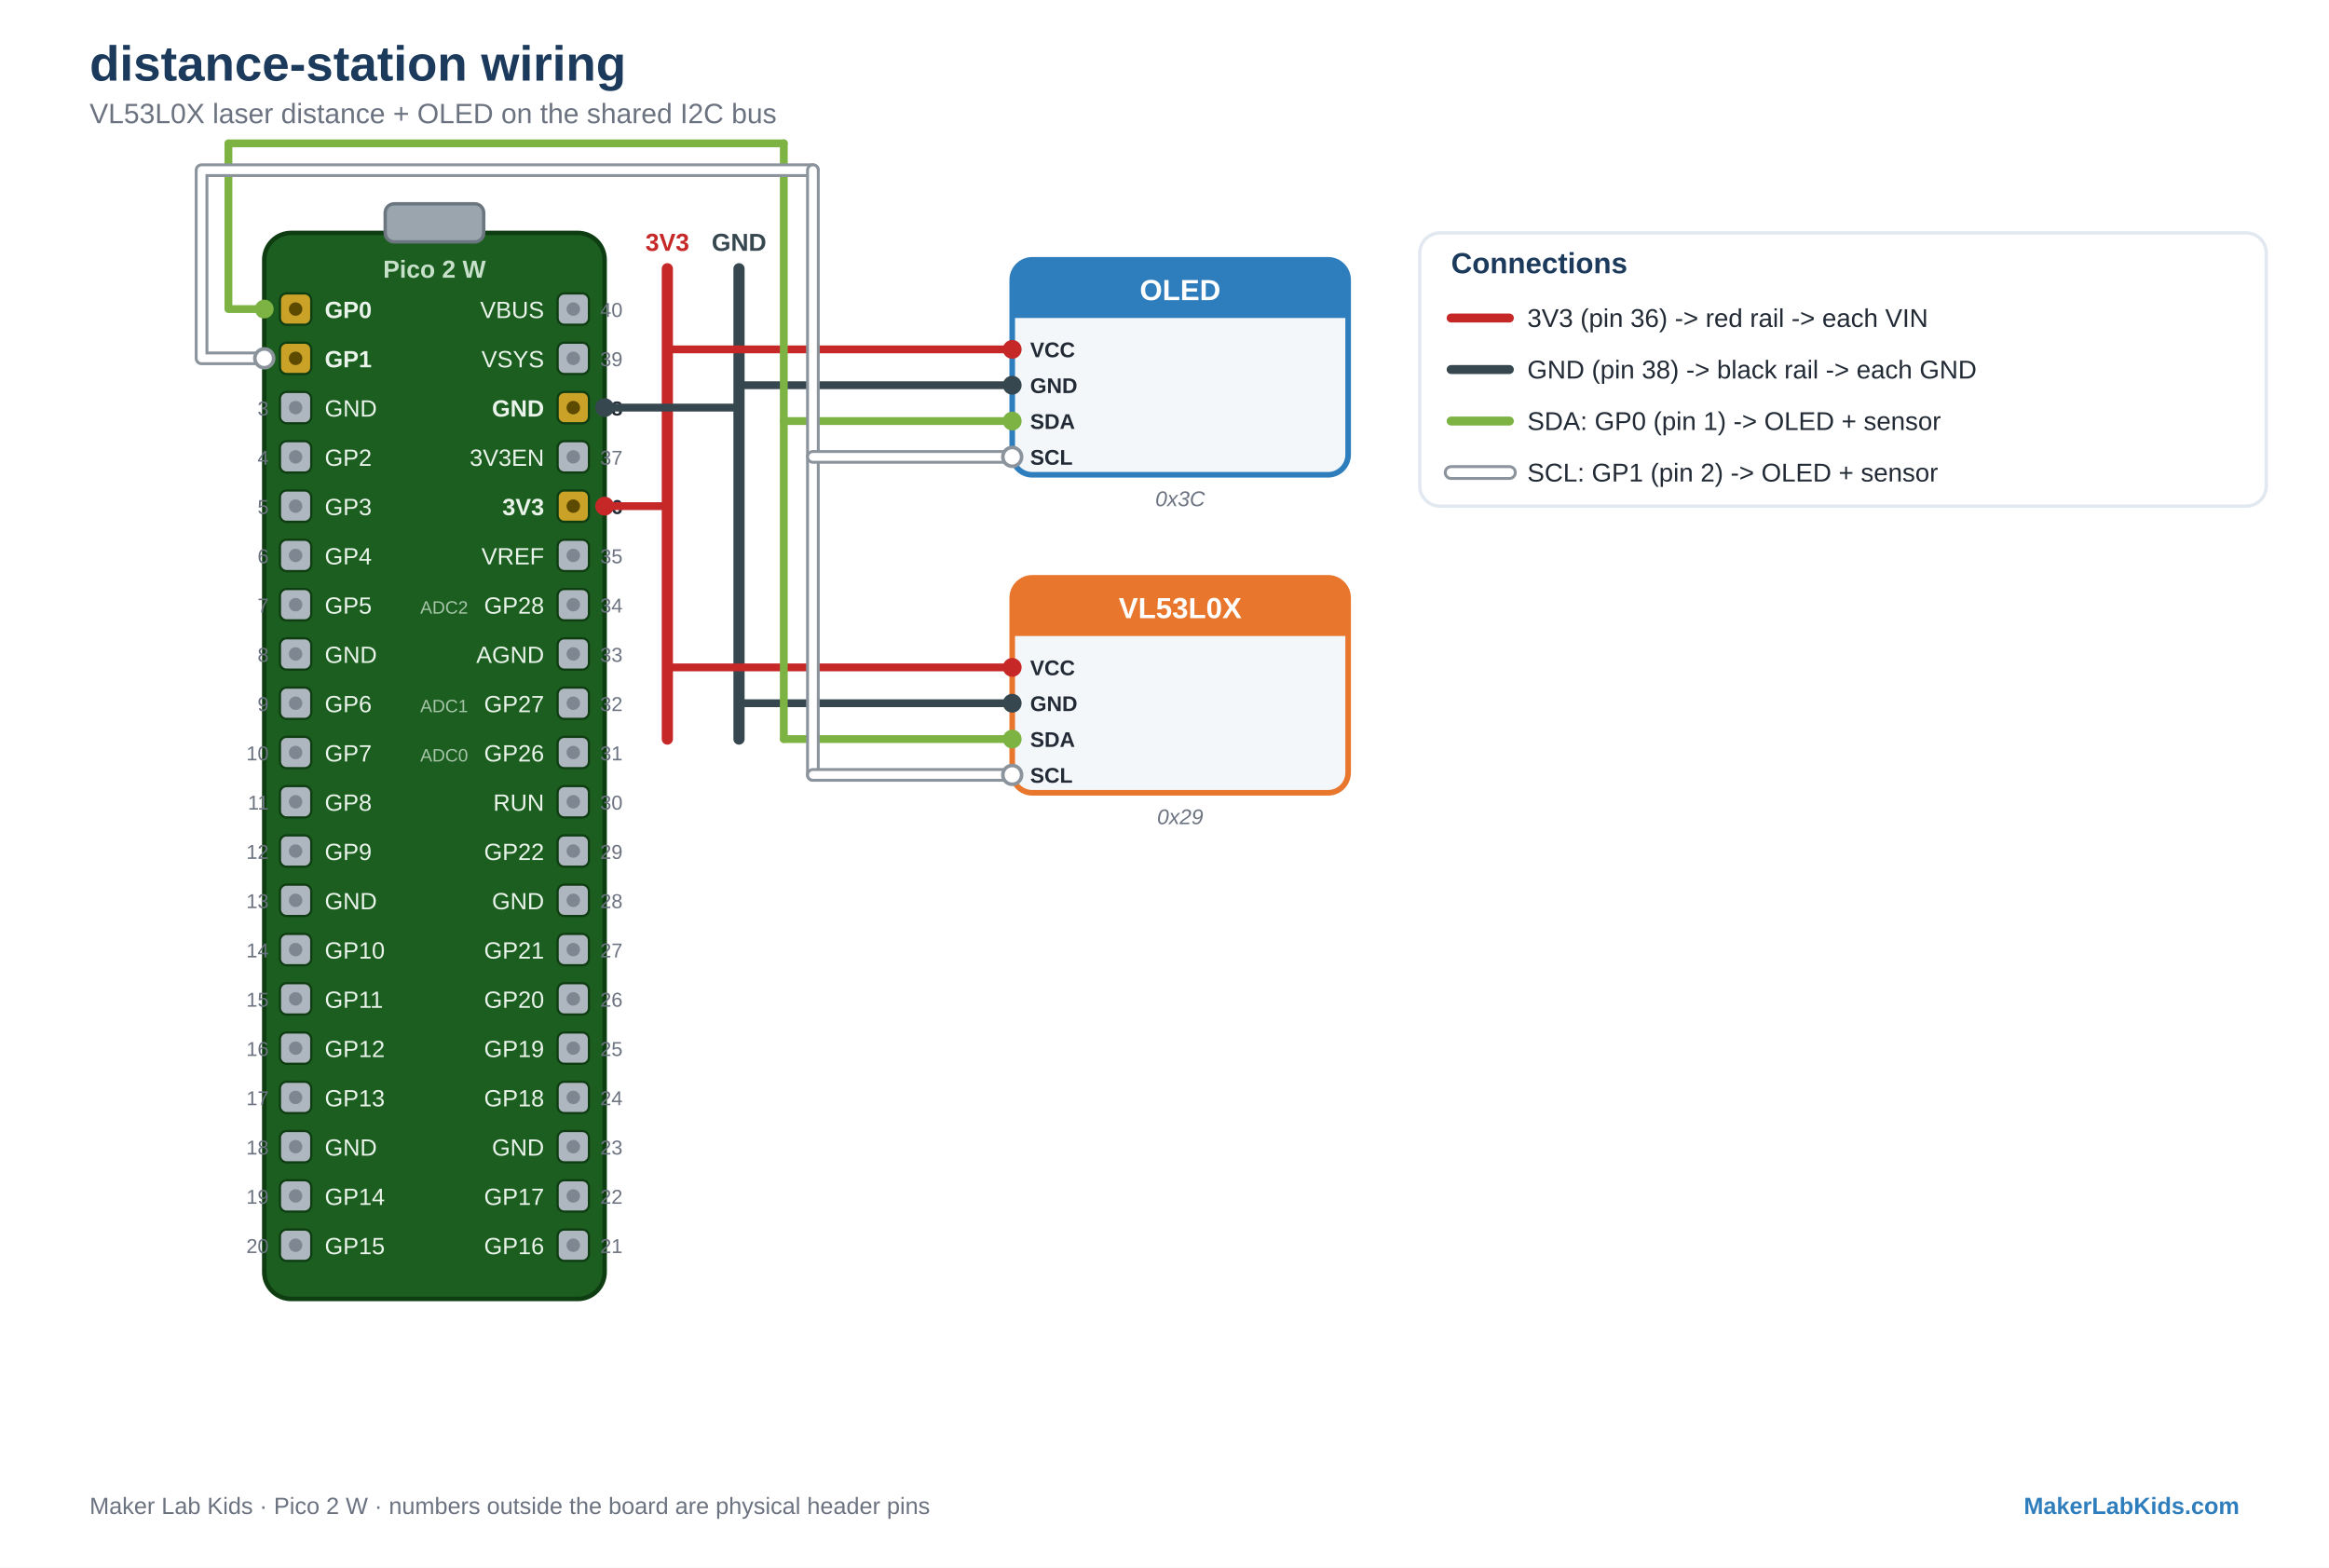
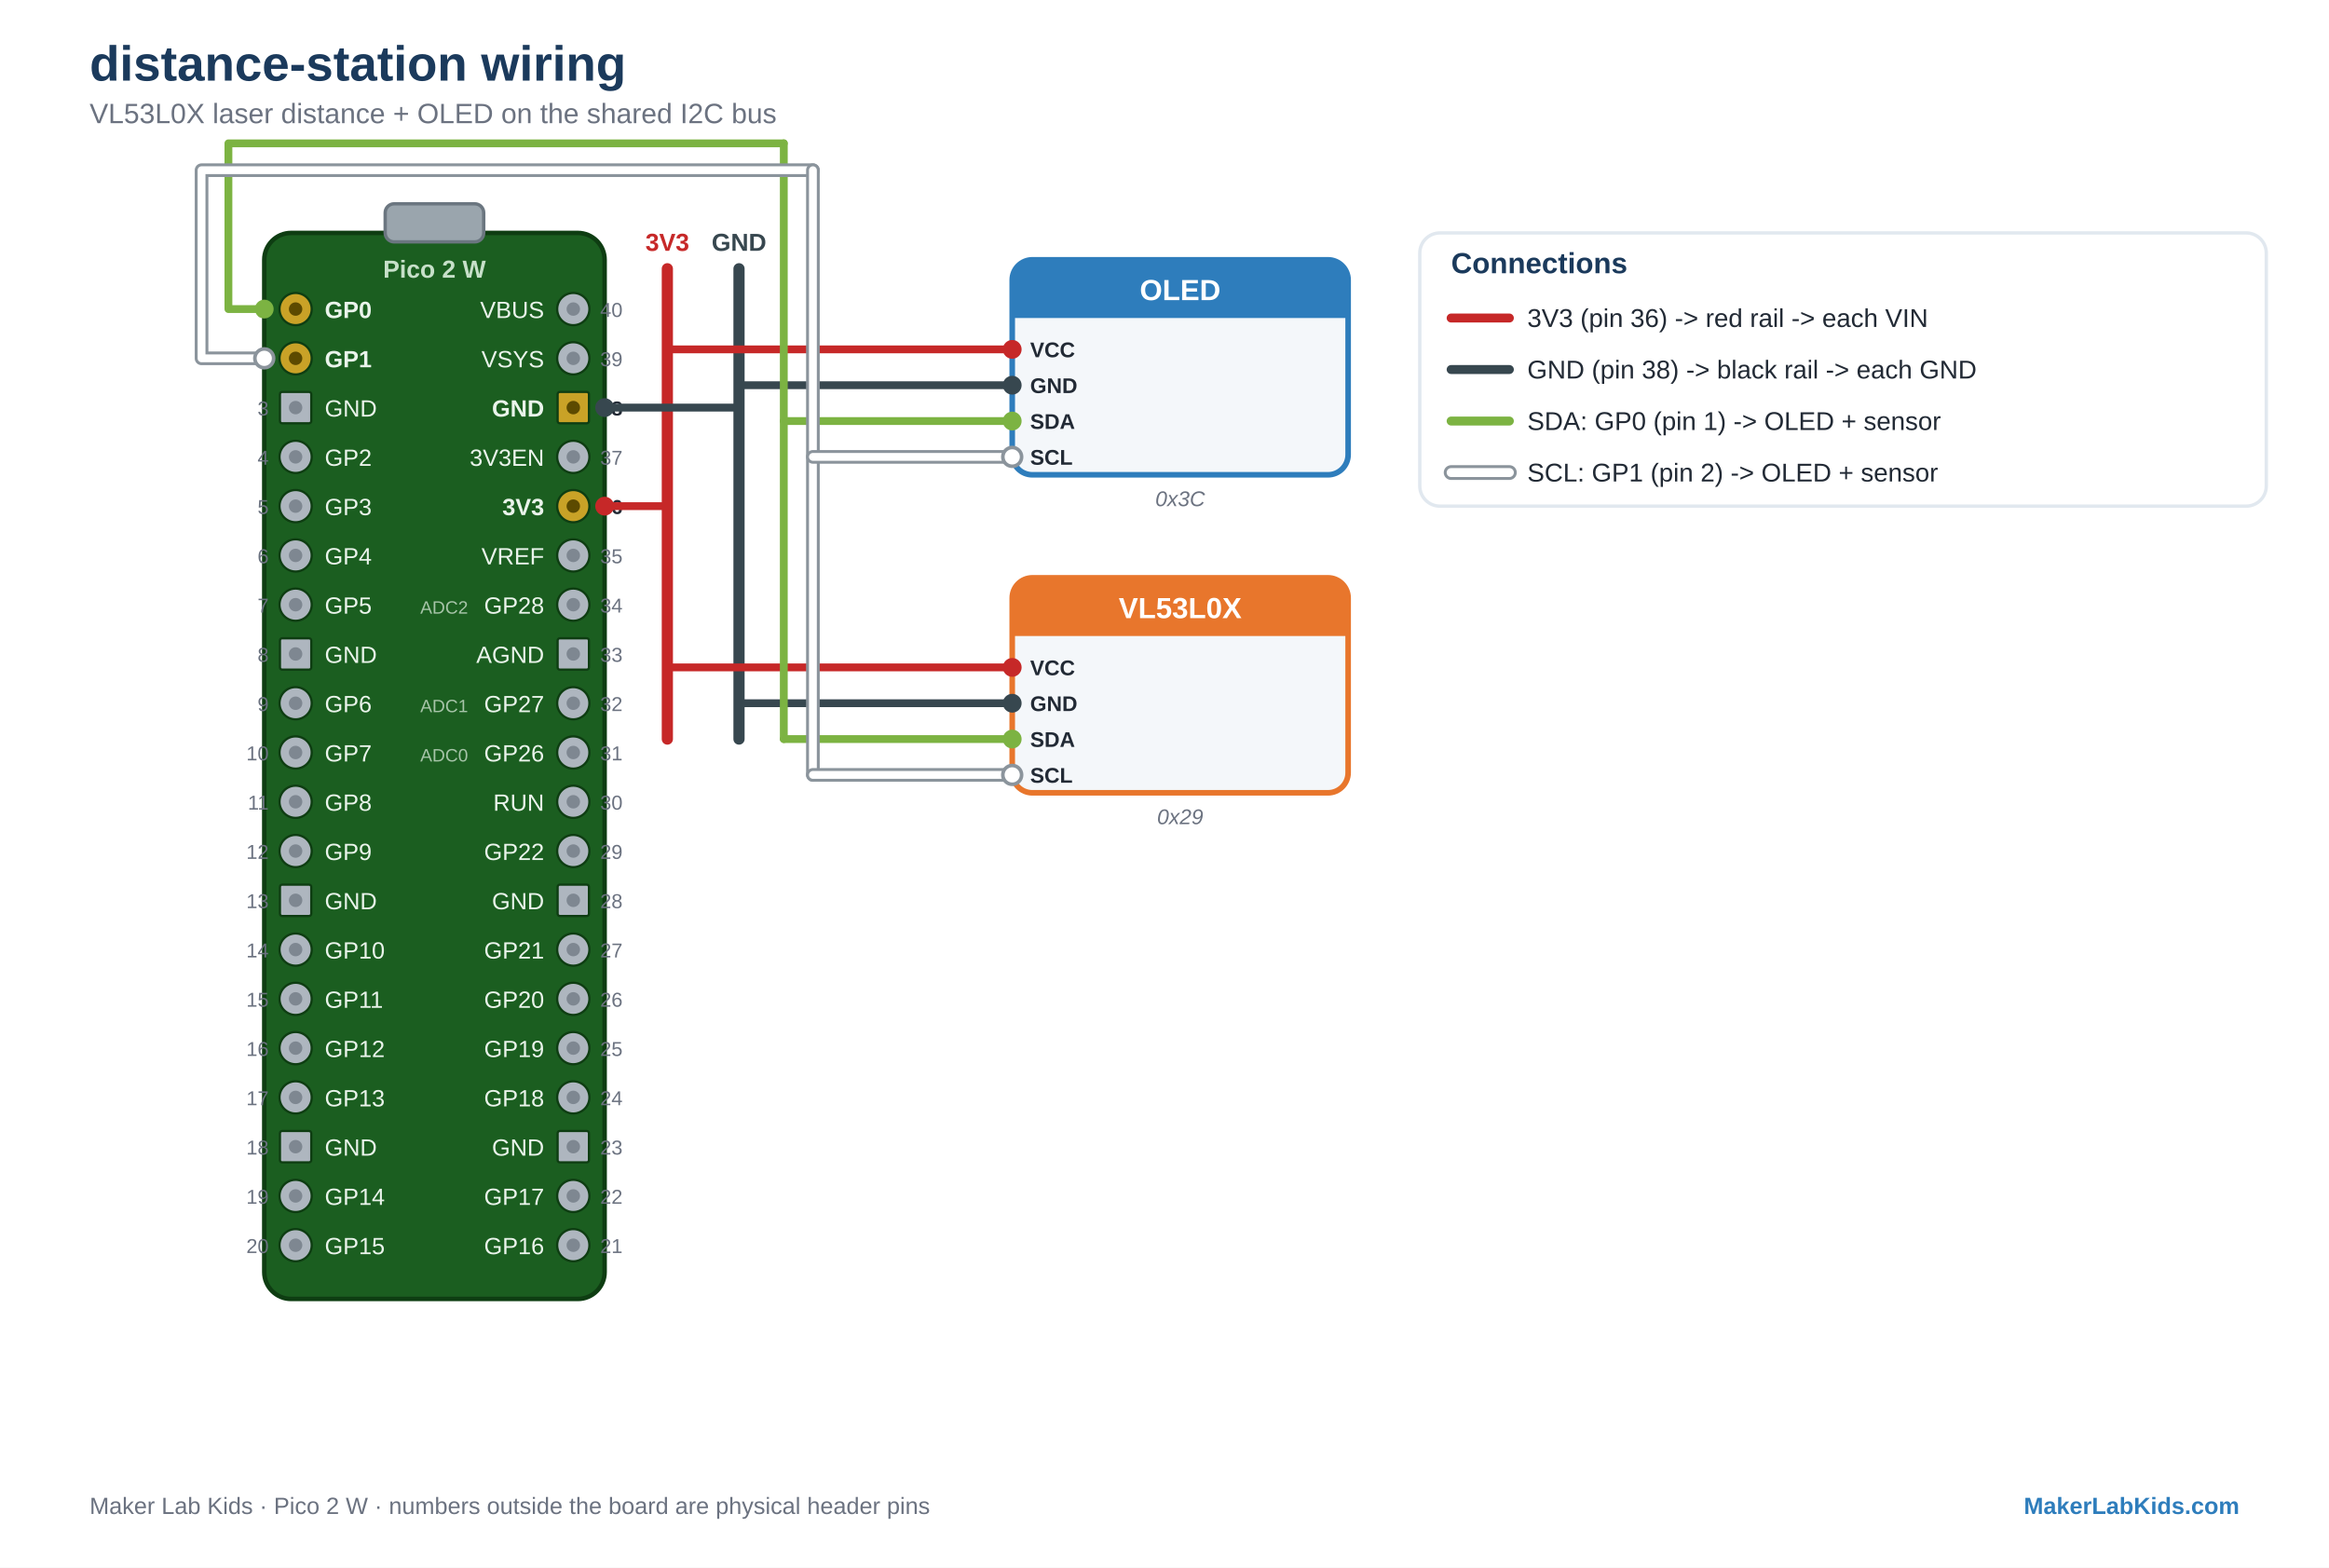
<svg xmlns="http://www.w3.org/2000/svg" viewBox="0 0 1040 700" font-family="Arial, Helvetica, sans-serif">
  <rect width="1040" height="700" fill="#FFFFFF" />
  <text x="40" y="36" font-family="Arial, Helvetica, sans-serif" font-size="22" fill="#1B3A5C" text-anchor="start" font-weight="bold">distance-station wiring</text>
  <text x="40" y="55" font-family="Arial, Helvetica, sans-serif" font-size="12.5" fill="#6B7280" text-anchor="start">VL53L0X laser distance + OLED on the shared I2C bus</text>
  <rect x="118" y="104" width="152" height="476" rx="12" fill="#1B5E20" stroke="#0E3D12" stroke-width="2" />
  <rect x="172" y="91" width="44" height="17" rx="4" fill="#9AA5AD" stroke="#6B7680" stroke-width="1.5" />
  <text x="194" y="124" font-family="Arial, Helvetica, sans-serif" font-size="11" fill="#C7E0C9" text-anchor="middle" font-weight="bold">Pico 2 W</text>
-   <rect x="125" y="131" width="14" height="14" rx="3" fill="#C9A227" stroke="#0E3D12" stroke-width="1" />
+   <circle cx="132" cy="138" r="7.2" fill="#C9A227" stroke="#0E3D12" stroke-width="1" />
  <circle cx="132" cy="138" r="3" fill="#5C4A00" />
  <text x="145" y="142" font-family="Arial, Helvetica, sans-serif" font-size="10.5" fill="#EAF4EB" text-anchor="start" font-weight="bold">GP0</text>
  <text x="120" y="141.5" font-family="Arial, Helvetica, sans-serif" font-size="9" fill="#222A35" text-anchor="end" font-weight="bold">1</text>
-   <rect x="125" y="153" width="14" height="14" rx="3" fill="#C9A227" stroke="#0E3D12" stroke-width="1" />
+   <circle cx="132" cy="160" r="7.2" fill="#C9A227" stroke="#0E3D12" stroke-width="1" />
  <circle cx="132" cy="160" r="3" fill="#5C4A00" />
  <text x="145" y="164" font-family="Arial, Helvetica, sans-serif" font-size="10.5" fill="#EAF4EB" text-anchor="start" font-weight="bold">GP1</text>
  <text x="120" y="163.5" font-family="Arial, Helvetica, sans-serif" font-size="9" fill="#222A35" text-anchor="end" font-weight="bold">2</text>
-   <rect x="125" y="175" width="14" height="14" rx="3" fill="#AEB6BF" stroke="#0E3D12" stroke-width="1" />
+   <rect x="125" y="175" width="14" height="14" rx="1" fill="#AEB6BF" stroke="#0E3D12" stroke-width="1" />
  <circle cx="132" cy="182" r="3" fill="#7E8791" />
  <text x="145" y="186" font-family="Arial, Helvetica, sans-serif" font-size="10.5" fill="#EAF4EB" text-anchor="start">GND</text>
  <text x="120" y="185.5" font-family="Arial, Helvetica, sans-serif" font-size="9" fill="#6B7280" text-anchor="end">3</text>
-   <rect x="125" y="197" width="14" height="14" rx="3" fill="#AEB6BF" stroke="#0E3D12" stroke-width="1" />
+   <circle cx="132" cy="204" r="7.2" fill="#AEB6BF" stroke="#0E3D12" stroke-width="1" />
  <circle cx="132" cy="204" r="3" fill="#7E8791" />
  <text x="145" y="208" font-family="Arial, Helvetica, sans-serif" font-size="10.5" fill="#EAF4EB" text-anchor="start">GP2</text>
  <text x="120" y="207.5" font-family="Arial, Helvetica, sans-serif" font-size="9" fill="#6B7280" text-anchor="end">4</text>
-   <rect x="125" y="219" width="14" height="14" rx="3" fill="#AEB6BF" stroke="#0E3D12" stroke-width="1" />
+   <circle cx="132" cy="226" r="7.2" fill="#AEB6BF" stroke="#0E3D12" stroke-width="1" />
  <circle cx="132" cy="226" r="3" fill="#7E8791" />
  <text x="145" y="230" font-family="Arial, Helvetica, sans-serif" font-size="10.5" fill="#EAF4EB" text-anchor="start">GP3</text>
  <text x="120" y="229.5" font-family="Arial, Helvetica, sans-serif" font-size="9" fill="#6B7280" text-anchor="end">5</text>
-   <rect x="125" y="241" width="14" height="14" rx="3" fill="#AEB6BF" stroke="#0E3D12" stroke-width="1" />
+   <circle cx="132" cy="248" r="7.2" fill="#AEB6BF" stroke="#0E3D12" stroke-width="1" />
  <circle cx="132" cy="248" r="3" fill="#7E8791" />
  <text x="145" y="252" font-family="Arial, Helvetica, sans-serif" font-size="10.5" fill="#EAF4EB" text-anchor="start">GP4</text>
  <text x="120" y="251.5" font-family="Arial, Helvetica, sans-serif" font-size="9" fill="#6B7280" text-anchor="end">6</text>
-   <rect x="125" y="263" width="14" height="14" rx="3" fill="#AEB6BF" stroke="#0E3D12" stroke-width="1" />
+   <circle cx="132" cy="270" r="7.2" fill="#AEB6BF" stroke="#0E3D12" stroke-width="1" />
  <circle cx="132" cy="270" r="3" fill="#7E8791" />
  <text x="145" y="274" font-family="Arial, Helvetica, sans-serif" font-size="10.5" fill="#EAF4EB" text-anchor="start">GP5</text>
  <text x="120" y="273.5" font-family="Arial, Helvetica, sans-serif" font-size="9" fill="#6B7280" text-anchor="end">7</text>
-   <rect x="125" y="285" width="14" height="14" rx="3" fill="#AEB6BF" stroke="#0E3D12" stroke-width="1" />
+   <rect x="125" y="285" width="14" height="14" rx="1" fill="#AEB6BF" stroke="#0E3D12" stroke-width="1" />
  <circle cx="132" cy="292" r="3" fill="#7E8791" />
  <text x="145" y="296" font-family="Arial, Helvetica, sans-serif" font-size="10.5" fill="#EAF4EB" text-anchor="start">GND</text>
  <text x="120" y="295.5" font-family="Arial, Helvetica, sans-serif" font-size="9" fill="#6B7280" text-anchor="end">8</text>
-   <rect x="125" y="307" width="14" height="14" rx="3" fill="#AEB6BF" stroke="#0E3D12" stroke-width="1" />
+   <circle cx="132" cy="314" r="7.2" fill="#AEB6BF" stroke="#0E3D12" stroke-width="1" />
  <circle cx="132" cy="314" r="3" fill="#7E8791" />
  <text x="145" y="318" font-family="Arial, Helvetica, sans-serif" font-size="10.5" fill="#EAF4EB" text-anchor="start">GP6</text>
  <text x="120" y="317.5" font-family="Arial, Helvetica, sans-serif" font-size="9" fill="#6B7280" text-anchor="end">9</text>
-   <rect x="125" y="329" width="14" height="14" rx="3" fill="#AEB6BF" stroke="#0E3D12" stroke-width="1" />
+   <circle cx="132" cy="336" r="7.2" fill="#AEB6BF" stroke="#0E3D12" stroke-width="1" />
  <circle cx="132" cy="336" r="3" fill="#7E8791" />
  <text x="145" y="340" font-family="Arial, Helvetica, sans-serif" font-size="10.5" fill="#EAF4EB" text-anchor="start">GP7</text>
  <text x="120" y="339.5" font-family="Arial, Helvetica, sans-serif" font-size="9" fill="#6B7280" text-anchor="end">10</text>
-   <rect x="125" y="351" width="14" height="14" rx="3" fill="#AEB6BF" stroke="#0E3D12" stroke-width="1" />
+   <circle cx="132" cy="358" r="7.2" fill="#AEB6BF" stroke="#0E3D12" stroke-width="1" />
  <circle cx="132" cy="358" r="3" fill="#7E8791" />
  <text x="145" y="362" font-family="Arial, Helvetica, sans-serif" font-size="10.5" fill="#EAF4EB" text-anchor="start">GP8</text>
  <text x="120" y="361.5" font-family="Arial, Helvetica, sans-serif" font-size="9" fill="#6B7280" text-anchor="end">11</text>
-   <rect x="125" y="373" width="14" height="14" rx="3" fill="#AEB6BF" stroke="#0E3D12" stroke-width="1" />
+   <circle cx="132" cy="380" r="7.2" fill="#AEB6BF" stroke="#0E3D12" stroke-width="1" />
  <circle cx="132" cy="380" r="3" fill="#7E8791" />
  <text x="145" y="384" font-family="Arial, Helvetica, sans-serif" font-size="10.5" fill="#EAF4EB" text-anchor="start">GP9</text>
  <text x="120" y="383.5" font-family="Arial, Helvetica, sans-serif" font-size="9" fill="#6B7280" text-anchor="end">12</text>
-   <rect x="125" y="395" width="14" height="14" rx="3" fill="#AEB6BF" stroke="#0E3D12" stroke-width="1" />
+   <rect x="125" y="395" width="14" height="14" rx="1" fill="#AEB6BF" stroke="#0E3D12" stroke-width="1" />
  <circle cx="132" cy="402" r="3" fill="#7E8791" />
  <text x="145" y="406" font-family="Arial, Helvetica, sans-serif" font-size="10.5" fill="#EAF4EB" text-anchor="start">GND</text>
  <text x="120" y="405.5" font-family="Arial, Helvetica, sans-serif" font-size="9" fill="#6B7280" text-anchor="end">13</text>
-   <rect x="125" y="417" width="14" height="14" rx="3" fill="#AEB6BF" stroke="#0E3D12" stroke-width="1" />
+   <circle cx="132" cy="424" r="7.2" fill="#AEB6BF" stroke="#0E3D12" stroke-width="1" />
  <circle cx="132" cy="424" r="3" fill="#7E8791" />
  <text x="145" y="428" font-family="Arial, Helvetica, sans-serif" font-size="10.5" fill="#EAF4EB" text-anchor="start">GP10</text>
  <text x="120" y="427.5" font-family="Arial, Helvetica, sans-serif" font-size="9" fill="#6B7280" text-anchor="end">14</text>
-   <rect x="125" y="439" width="14" height="14" rx="3" fill="#AEB6BF" stroke="#0E3D12" stroke-width="1" />
+   <circle cx="132" cy="446" r="7.2" fill="#AEB6BF" stroke="#0E3D12" stroke-width="1" />
  <circle cx="132" cy="446" r="3" fill="#7E8791" />
  <text x="145" y="450" font-family="Arial, Helvetica, sans-serif" font-size="10.5" fill="#EAF4EB" text-anchor="start">GP11</text>
  <text x="120" y="449.5" font-family="Arial, Helvetica, sans-serif" font-size="9" fill="#6B7280" text-anchor="end">15</text>
-   <rect x="125" y="461" width="14" height="14" rx="3" fill="#AEB6BF" stroke="#0E3D12" stroke-width="1" />
+   <circle cx="132" cy="468" r="7.2" fill="#AEB6BF" stroke="#0E3D12" stroke-width="1" />
  <circle cx="132" cy="468" r="3" fill="#7E8791" />
  <text x="145" y="472" font-family="Arial, Helvetica, sans-serif" font-size="10.5" fill="#EAF4EB" text-anchor="start">GP12</text>
  <text x="120" y="471.5" font-family="Arial, Helvetica, sans-serif" font-size="9" fill="#6B7280" text-anchor="end">16</text>
-   <rect x="125" y="483" width="14" height="14" rx="3" fill="#AEB6BF" stroke="#0E3D12" stroke-width="1" />
+   <circle cx="132" cy="490" r="7.2" fill="#AEB6BF" stroke="#0E3D12" stroke-width="1" />
  <circle cx="132" cy="490" r="3" fill="#7E8791" />
  <text x="145" y="494" font-family="Arial, Helvetica, sans-serif" font-size="10.5" fill="#EAF4EB" text-anchor="start">GP13</text>
  <text x="120" y="493.5" font-family="Arial, Helvetica, sans-serif" font-size="9" fill="#6B7280" text-anchor="end">17</text>
-   <rect x="125" y="505" width="14" height="14" rx="3" fill="#AEB6BF" stroke="#0E3D12" stroke-width="1" />
+   <rect x="125" y="505" width="14" height="14" rx="1" fill="#AEB6BF" stroke="#0E3D12" stroke-width="1" />
  <circle cx="132" cy="512" r="3" fill="#7E8791" />
  <text x="145" y="516" font-family="Arial, Helvetica, sans-serif" font-size="10.5" fill="#EAF4EB" text-anchor="start">GND</text>
  <text x="120" y="515.5" font-family="Arial, Helvetica, sans-serif" font-size="9" fill="#6B7280" text-anchor="end">18</text>
-   <rect x="125" y="527" width="14" height="14" rx="3" fill="#AEB6BF" stroke="#0E3D12" stroke-width="1" />
+   <circle cx="132" cy="534" r="7.2" fill="#AEB6BF" stroke="#0E3D12" stroke-width="1" />
  <circle cx="132" cy="534" r="3" fill="#7E8791" />
  <text x="145" y="538" font-family="Arial, Helvetica, sans-serif" font-size="10.5" fill="#EAF4EB" text-anchor="start">GP14</text>
  <text x="120" y="537.5" font-family="Arial, Helvetica, sans-serif" font-size="9" fill="#6B7280" text-anchor="end">19</text>
-   <rect x="125" y="549" width="14" height="14" rx="3" fill="#AEB6BF" stroke="#0E3D12" stroke-width="1" />
+   <circle cx="132" cy="556" r="7.2" fill="#AEB6BF" stroke="#0E3D12" stroke-width="1" />
  <circle cx="132" cy="556" r="3" fill="#7E8791" />
  <text x="145" y="560" font-family="Arial, Helvetica, sans-serif" font-size="10.5" fill="#EAF4EB" text-anchor="start">GP15</text>
  <text x="120" y="559.5" font-family="Arial, Helvetica, sans-serif" font-size="9" fill="#6B7280" text-anchor="end">20</text>
-   <rect x="249" y="549" width="14" height="14" rx="3" fill="#AEB6BF" stroke="#0E3D12" stroke-width="1" />
+   <circle cx="256" cy="556" r="7.2" fill="#AEB6BF" stroke="#0E3D12" stroke-width="1" />
  <circle cx="256" cy="556" r="3" fill="#7E8791" />
  <text x="243" y="560" font-family="Arial, Helvetica, sans-serif" font-size="10.5" fill="#EAF4EB" text-anchor="end">GP16</text>
  <text x="268" y="559.5" font-family="Arial, Helvetica, sans-serif" font-size="9" fill="#6B7280" text-anchor="start">21</text>
-   <rect x="249" y="527" width="14" height="14" rx="3" fill="#AEB6BF" stroke="#0E3D12" stroke-width="1" />
+   <circle cx="256" cy="534" r="7.2" fill="#AEB6BF" stroke="#0E3D12" stroke-width="1" />
  <circle cx="256" cy="534" r="3" fill="#7E8791" />
  <text x="243" y="538" font-family="Arial, Helvetica, sans-serif" font-size="10.5" fill="#EAF4EB" text-anchor="end">GP17</text>
  <text x="268" y="537.5" font-family="Arial, Helvetica, sans-serif" font-size="9" fill="#6B7280" text-anchor="start">22</text>
-   <rect x="249" y="505" width="14" height="14" rx="3" fill="#AEB6BF" stroke="#0E3D12" stroke-width="1" />
+   <rect x="249" y="505" width="14" height="14" rx="1" fill="#AEB6BF" stroke="#0E3D12" stroke-width="1" />
  <circle cx="256" cy="512" r="3" fill="#7E8791" />
  <text x="243" y="516" font-family="Arial, Helvetica, sans-serif" font-size="10.5" fill="#EAF4EB" text-anchor="end">GND</text>
  <text x="268" y="515.5" font-family="Arial, Helvetica, sans-serif" font-size="9" fill="#6B7280" text-anchor="start">23</text>
-   <rect x="249" y="483" width="14" height="14" rx="3" fill="#AEB6BF" stroke="#0E3D12" stroke-width="1" />
+   <circle cx="256" cy="490" r="7.2" fill="#AEB6BF" stroke="#0E3D12" stroke-width="1" />
  <circle cx="256" cy="490" r="3" fill="#7E8791" />
  <text x="243" y="494" font-family="Arial, Helvetica, sans-serif" font-size="10.5" fill="#EAF4EB" text-anchor="end">GP18</text>
  <text x="268" y="493.5" font-family="Arial, Helvetica, sans-serif" font-size="9" fill="#6B7280" text-anchor="start">24</text>
-   <rect x="249" y="461" width="14" height="14" rx="3" fill="#AEB6BF" stroke="#0E3D12" stroke-width="1" />
+   <circle cx="256" cy="468" r="7.2" fill="#AEB6BF" stroke="#0E3D12" stroke-width="1" />
  <circle cx="256" cy="468" r="3" fill="#7E8791" />
  <text x="243" y="472" font-family="Arial, Helvetica, sans-serif" font-size="10.5" fill="#EAF4EB" text-anchor="end">GP19</text>
  <text x="268" y="471.5" font-family="Arial, Helvetica, sans-serif" font-size="9" fill="#6B7280" text-anchor="start">25</text>
-   <rect x="249" y="439" width="14" height="14" rx="3" fill="#AEB6BF" stroke="#0E3D12" stroke-width="1" />
+   <circle cx="256" cy="446" r="7.2" fill="#AEB6BF" stroke="#0E3D12" stroke-width="1" />
  <circle cx="256" cy="446" r="3" fill="#7E8791" />
  <text x="243" y="450" font-family="Arial, Helvetica, sans-serif" font-size="10.5" fill="#EAF4EB" text-anchor="end">GP20</text>
  <text x="268" y="449.5" font-family="Arial, Helvetica, sans-serif" font-size="9" fill="#6B7280" text-anchor="start">26</text>
-   <rect x="249" y="417" width="14" height="14" rx="3" fill="#AEB6BF" stroke="#0E3D12" stroke-width="1" />
+   <circle cx="256" cy="424" r="7.2" fill="#AEB6BF" stroke="#0E3D12" stroke-width="1" />
  <circle cx="256" cy="424" r="3" fill="#7E8791" />
  <text x="243" y="428" font-family="Arial, Helvetica, sans-serif" font-size="10.5" fill="#EAF4EB" text-anchor="end">GP21</text>
  <text x="268" y="427.5" font-family="Arial, Helvetica, sans-serif" font-size="9" fill="#6B7280" text-anchor="start">27</text>
-   <rect x="249" y="395" width="14" height="14" rx="3" fill="#AEB6BF" stroke="#0E3D12" stroke-width="1" />
+   <rect x="249" y="395" width="14" height="14" rx="1" fill="#AEB6BF" stroke="#0E3D12" stroke-width="1" />
  <circle cx="256" cy="402" r="3" fill="#7E8791" />
  <text x="243" y="406" font-family="Arial, Helvetica, sans-serif" font-size="10.5" fill="#EAF4EB" text-anchor="end">GND</text>
  <text x="268" y="405.5" font-family="Arial, Helvetica, sans-serif" font-size="9" fill="#6B7280" text-anchor="start">28</text>
-   <rect x="249" y="373" width="14" height="14" rx="3" fill="#AEB6BF" stroke="#0E3D12" stroke-width="1" />
+   <circle cx="256" cy="380" r="7.2" fill="#AEB6BF" stroke="#0E3D12" stroke-width="1" />
  <circle cx="256" cy="380" r="3" fill="#7E8791" />
  <text x="243" y="384" font-family="Arial, Helvetica, sans-serif" font-size="10.5" fill="#EAF4EB" text-anchor="end">GP22</text>
  <text x="268" y="383.5" font-family="Arial, Helvetica, sans-serif" font-size="9" fill="#6B7280" text-anchor="start">29</text>
-   <rect x="249" y="351" width="14" height="14" rx="3" fill="#AEB6BF" stroke="#0E3D12" stroke-width="1" />
+   <circle cx="256" cy="358" r="7.2" fill="#AEB6BF" stroke="#0E3D12" stroke-width="1" />
  <circle cx="256" cy="358" r="3" fill="#7E8791" />
  <text x="243" y="362" font-family="Arial, Helvetica, sans-serif" font-size="10.5" fill="#EAF4EB" text-anchor="end">RUN</text>
  <text x="268" y="361.5" font-family="Arial, Helvetica, sans-serif" font-size="9" fill="#6B7280" text-anchor="start">30</text>
-   <rect x="249" y="329" width="14" height="14" rx="3" fill="#AEB6BF" stroke="#0E3D12" stroke-width="1" />
+   <circle cx="256" cy="336" r="7.2" fill="#AEB6BF" stroke="#0E3D12" stroke-width="1" />
  <circle cx="256" cy="336" r="3" fill="#7E8791" />
  <text x="243" y="340" font-family="Arial, Helvetica, sans-serif" font-size="10.5" fill="#EAF4EB" text-anchor="end">GP26</text>
  <text x="209" y="340" font-family="Arial, Helvetica, sans-serif" font-size="8" fill="#A6C4A8" text-anchor="end">ADC0</text>
  <text x="268" y="339.5" font-family="Arial, Helvetica, sans-serif" font-size="9" fill="#6B7280" text-anchor="start">31</text>
-   <rect x="249" y="307" width="14" height="14" rx="3" fill="#AEB6BF" stroke="#0E3D12" stroke-width="1" />
+   <circle cx="256" cy="314" r="7.2" fill="#AEB6BF" stroke="#0E3D12" stroke-width="1" />
  <circle cx="256" cy="314" r="3" fill="#7E8791" />
  <text x="243" y="318" font-family="Arial, Helvetica, sans-serif" font-size="10.5" fill="#EAF4EB" text-anchor="end">GP27</text>
  <text x="209" y="318" font-family="Arial, Helvetica, sans-serif" font-size="8" fill="#A6C4A8" text-anchor="end">ADC1</text>
  <text x="268" y="317.5" font-family="Arial, Helvetica, sans-serif" font-size="9" fill="#6B7280" text-anchor="start">32</text>
-   <rect x="249" y="285" width="14" height="14" rx="3" fill="#AEB6BF" stroke="#0E3D12" stroke-width="1" />
+   <rect x="249" y="285" width="14" height="14" rx="1" fill="#AEB6BF" stroke="#0E3D12" stroke-width="1" />
  <circle cx="256" cy="292" r="3" fill="#7E8791" />
  <text x="243" y="296" font-family="Arial, Helvetica, sans-serif" font-size="10.5" fill="#EAF4EB" text-anchor="end">AGND</text>
  <text x="268" y="295.5" font-family="Arial, Helvetica, sans-serif" font-size="9" fill="#6B7280" text-anchor="start">33</text>
-   <rect x="249" y="263" width="14" height="14" rx="3" fill="#AEB6BF" stroke="#0E3D12" stroke-width="1" />
+   <circle cx="256" cy="270" r="7.2" fill="#AEB6BF" stroke="#0E3D12" stroke-width="1" />
  <circle cx="256" cy="270" r="3" fill="#7E8791" />
  <text x="243" y="274" font-family="Arial, Helvetica, sans-serif" font-size="10.5" fill="#EAF4EB" text-anchor="end">GP28</text>
  <text x="209" y="274" font-family="Arial, Helvetica, sans-serif" font-size="8" fill="#A6C4A8" text-anchor="end">ADC2</text>
  <text x="268" y="273.5" font-family="Arial, Helvetica, sans-serif" font-size="9" fill="#6B7280" text-anchor="start">34</text>
-   <rect x="249" y="241" width="14" height="14" rx="3" fill="#AEB6BF" stroke="#0E3D12" stroke-width="1" />
+   <circle cx="256" cy="248" r="7.2" fill="#AEB6BF" stroke="#0E3D12" stroke-width="1" />
  <circle cx="256" cy="248" r="3" fill="#7E8791" />
  <text x="243" y="252" font-family="Arial, Helvetica, sans-serif" font-size="10.5" fill="#EAF4EB" text-anchor="end">VREF</text>
  <text x="268" y="251.5" font-family="Arial, Helvetica, sans-serif" font-size="9" fill="#6B7280" text-anchor="start">35</text>
-   <rect x="249" y="219" width="14" height="14" rx="3" fill="#C9A227" stroke="#0E3D12" stroke-width="1" />
+   <circle cx="256" cy="226" r="7.2" fill="#C9A227" stroke="#0E3D12" stroke-width="1" />
  <circle cx="256" cy="226" r="3" fill="#5C4A00" />
  <text x="243" y="230" font-family="Arial, Helvetica, sans-serif" font-size="10.5" fill="#EAF4EB" text-anchor="end" font-weight="bold">3V3</text>
  <text x="268" y="229.5" font-family="Arial, Helvetica, sans-serif" font-size="9" fill="#222A35" text-anchor="start" font-weight="bold">36</text>
-   <rect x="249" y="197" width="14" height="14" rx="3" fill="#AEB6BF" stroke="#0E3D12" stroke-width="1" />
+   <circle cx="256" cy="204" r="7.2" fill="#AEB6BF" stroke="#0E3D12" stroke-width="1" />
  <circle cx="256" cy="204" r="3" fill="#7E8791" />
  <text x="243" y="208" font-family="Arial, Helvetica, sans-serif" font-size="10.5" fill="#EAF4EB" text-anchor="end">3V3EN</text>
  <text x="268" y="207.5" font-family="Arial, Helvetica, sans-serif" font-size="9" fill="#6B7280" text-anchor="start">37</text>
-   <rect x="249" y="175" width="14" height="14" rx="3" fill="#C9A227" stroke="#0E3D12" stroke-width="1" />
+   <rect x="249" y="175" width="14" height="14" rx="1" fill="#C9A227" stroke="#0E3D12" stroke-width="1" />
  <circle cx="256" cy="182" r="3" fill="#5C4A00" />
  <text x="243" y="186" font-family="Arial, Helvetica, sans-serif" font-size="10.5" fill="#EAF4EB" text-anchor="end" font-weight="bold">GND</text>
  <text x="268" y="185.5" font-family="Arial, Helvetica, sans-serif" font-size="9" fill="#222A35" text-anchor="start" font-weight="bold">38</text>
-   <rect x="249" y="153" width="14" height="14" rx="3" fill="#AEB6BF" stroke="#0E3D12" stroke-width="1" />
+   <circle cx="256" cy="160" r="7.2" fill="#AEB6BF" stroke="#0E3D12" stroke-width="1" />
  <circle cx="256" cy="160" r="3" fill="#7E8791" />
  <text x="243" y="164" font-family="Arial, Helvetica, sans-serif" font-size="10.5" fill="#EAF4EB" text-anchor="end">VSYS</text>
  <text x="268" y="163.5" font-family="Arial, Helvetica, sans-serif" font-size="9" fill="#6B7280" text-anchor="start">39</text>
-   <rect x="249" y="131" width="14" height="14" rx="3" fill="#AEB6BF" stroke="#0E3D12" stroke-width="1" />
+   <circle cx="256" cy="138" r="7.2" fill="#AEB6BF" stroke="#0E3D12" stroke-width="1" />
  <circle cx="256" cy="138" r="3" fill="#7E8791" />
  <text x="243" y="142" font-family="Arial, Helvetica, sans-serif" font-size="10.5" fill="#EAF4EB" text-anchor="end">VBUS</text>
  <text x="268" y="141.5" font-family="Arial, Helvetica, sans-serif" font-size="9" fill="#6B7280" text-anchor="start">40</text>
  <path d="M298 120 L298 330" fill="none" stroke="#C62828" stroke-width="5" stroke-linejoin="round" stroke-linecap="round" />
  <path d="M330 120 L330 330" fill="none" stroke="#37474F" stroke-width="5" stroke-linejoin="round" stroke-linecap="round" />
  <text x="298" y="112" font-family="Arial, Helvetica, sans-serif" font-size="11" fill="#C62828" text-anchor="middle" font-weight="bold">3V3</text>
  <text x="330" y="112" font-family="Arial, Helvetica, sans-serif" font-size="11" fill="#37474F" text-anchor="middle" font-weight="bold">GND</text>
  <path d="M270 226 L298 226" fill="none" stroke="#C62828" stroke-width="3.5" stroke-linejoin="round" stroke-linecap="round" />
  <circle cx="270" cy="226" r="4.2" fill="#C62828" />
  <path d="M270 182 L330 182" fill="none" stroke="#37474F" stroke-width="3.5" stroke-linejoin="round" stroke-linecap="round" />
  <circle cx="270" cy="182" r="4.2" fill="#37474F" />
  <rect x="452" y="116" width="150" height="96" rx="9" fill="#F4F7FA" stroke="#2E7DBC" stroke-width="2.5" />
  <path d="M452 125 q0 -9 9 -9 h132 q9 0 9 9 v17 h-150 z" fill="#2E7DBC" />
  <text x="527" y="134" font-family="Arial, Helvetica, sans-serif" font-size="13" fill="#FFFFFF" text-anchor="middle" font-weight="bold">OLED</text>
  <text x="527" y="226" font-family="Arial, Helvetica, sans-serif" font-size="9.5" fill="#6B7280" text-anchor="middle" font-style="italic">0x3C</text>
  <text x="460" y="159.5" font-family="Arial, Helvetica, sans-serif" font-size="9.5" fill="#222A35" text-anchor="start" font-weight="bold">VCC</text>
  <text x="460" y="175.5" font-family="Arial, Helvetica, sans-serif" font-size="9.5" fill="#222A35" text-anchor="start" font-weight="bold">GND</text>
  <text x="460" y="191.5" font-family="Arial, Helvetica, sans-serif" font-size="9.5" fill="#222A35" text-anchor="start" font-weight="bold">SDA</text>
  <text x="460" y="207.5" font-family="Arial, Helvetica, sans-serif" font-size="9.5" fill="#222A35" text-anchor="start" font-weight="bold">SCL</text>
  <rect x="452" y="258" width="150" height="96" rx="9" fill="#F4F7FA" stroke="#E8762C" stroke-width="2.5" />
  <path d="M452 267 q0 -9 9 -9 h132 q9 0 9 9 v17 h-150 z" fill="#E8762C" />
  <text x="527" y="276" font-family="Arial, Helvetica, sans-serif" font-size="13" fill="#FFFFFF" text-anchor="middle" font-weight="bold">VL53L0X</text>
  <text x="527" y="368" font-family="Arial, Helvetica, sans-serif" font-size="9.5" fill="#6B7280" text-anchor="middle" font-style="italic">0x29</text>
  <text x="460" y="301.5" font-family="Arial, Helvetica, sans-serif" font-size="9.5" fill="#222A35" text-anchor="start" font-weight="bold">VCC</text>
  <text x="460" y="317.5" font-family="Arial, Helvetica, sans-serif" font-size="9.5" fill="#222A35" text-anchor="start" font-weight="bold">GND</text>
  <text x="460" y="333.5" font-family="Arial, Helvetica, sans-serif" font-size="9.5" fill="#222A35" text-anchor="start" font-weight="bold">SDA</text>
  <text x="460" y="349.5" font-family="Arial, Helvetica, sans-serif" font-size="9.5" fill="#222A35" text-anchor="start" font-weight="bold">SCL</text>
  <path d="M298 156 L452 156" fill="none" stroke="#C62828" stroke-width="3.5" stroke-linejoin="round" stroke-linecap="round" />
  <circle cx="452" cy="156" r="4.2" fill="#C62828" />
  <path d="M330 172 L452 172" fill="none" stroke="#37474F" stroke-width="3.5" stroke-linejoin="round" stroke-linecap="round" />
  <circle cx="452" cy="172" r="4.2" fill="#37474F" />
  <path d="M298 298 L452 298" fill="none" stroke="#C62828" stroke-width="3.5" stroke-linejoin="round" stroke-linecap="round" />
  <circle cx="452" cy="298" r="4.2" fill="#C62828" />
  <path d="M330 314 L452 314" fill="none" stroke="#37474F" stroke-width="3.5" stroke-linejoin="round" stroke-linecap="round" />
  <circle cx="452" cy="314" r="4.2" fill="#37474F" />
  <path d="M118 138 L102 138 L102 64 L350 64" fill="none" stroke="#7CB342" stroke-width="3.5" stroke-linejoin="round" stroke-linecap="round" />
  <circle cx="118" cy="138" r="4.2" fill="#7CB342" />
  <path d="M350 64 L350 330" fill="none" stroke="#7CB342" stroke-width="3.5" stroke-linejoin="round" stroke-linecap="round" />
  <path d="M350 188 L452 188" fill="none" stroke="#7CB342" stroke-width="3.5" stroke-linejoin="round" stroke-linecap="round" />
  <circle cx="452" cy="188" r="4.2" fill="#7CB342" />
  <path d="M350 330 L452 330" fill="none" stroke="#7CB342" stroke-width="3.5" stroke-linejoin="round" stroke-linecap="round" />
  <circle cx="452" cy="330" r="4.2" fill="#7CB342" />
  <path d="M118 160 L90 160 L90 76 L363 76" fill="none" stroke="#8B949C" stroke-width="6.1" stroke-linejoin="round" stroke-linecap="round" />
  <path d="M118 160 L90 160 L90 76 L363 76" fill="none" stroke="#FFFFFF" stroke-width="3.5" stroke-linejoin="round" stroke-linecap="round" />
  <circle cx="118" cy="160" r="4.2" fill="#FFFFFF" stroke="#8B949C" stroke-width="1.6" />
  <path d="M363 76 L363 346" fill="none" stroke="#8B949C" stroke-width="6.1" stroke-linejoin="round" stroke-linecap="round" />
  <path d="M363 76 L363 346" fill="none" stroke="#FFFFFF" stroke-width="3.5" stroke-linejoin="round" stroke-linecap="round" />
  <path d="M363 204 L452 204" fill="none" stroke="#8B949C" stroke-width="6.1" stroke-linejoin="round" stroke-linecap="round" />
  <path d="M363 204 L452 204" fill="none" stroke="#FFFFFF" stroke-width="3.5" stroke-linejoin="round" stroke-linecap="round" />
  <circle cx="452" cy="204" r="4.2" fill="#FFFFFF" stroke="#8B949C" stroke-width="1.6" />
  <path d="M363 346 L452 346" fill="none" stroke="#8B949C" stroke-width="6.1" stroke-linejoin="round" stroke-linecap="round" />
  <path d="M363 346 L452 346" fill="none" stroke="#FFFFFF" stroke-width="3.5" stroke-linejoin="round" stroke-linecap="round" />
  <circle cx="452" cy="346" r="4.2" fill="#FFFFFF" stroke="#8B949C" stroke-width="1.6" />
  <rect x="634" y="104" width="378" height="122" rx="9" fill="#FFFFFF" stroke="#E1E8EF" stroke-width="1.5" />
  <text x="648" y="122" font-family="Arial, Helvetica, sans-serif" font-size="13" fill="#1B3A5C" text-anchor="start" font-weight="bold">Connections</text>
  <line x1="648" y1="142" x2="674" y2="142" stroke="#C62828" stroke-width="4" stroke-linecap="round" />
  <text x="682" y="146" font-family="Arial, Helvetica, sans-serif" font-size="11.5" fill="#222A35" text-anchor="start">3V3 (pin 36) -&gt; red rail -&gt; each VIN</text>
  <line x1="648" y1="165" x2="674" y2="165" stroke="#37474F" stroke-width="4" stroke-linecap="round" />
  <text x="682" y="169" font-family="Arial, Helvetica, sans-serif" font-size="11.5" fill="#222A35" text-anchor="start">GND (pin 38) -&gt; black rail -&gt; each GND</text>
  <line x1="648" y1="188" x2="674" y2="188" stroke="#7CB342" stroke-width="4" stroke-linecap="round" />
  <text x="682" y="192" font-family="Arial, Helvetica, sans-serif" font-size="11.5" fill="#222A35" text-anchor="start">SDA: GP0 (pin 1) -&gt; OLED + sensor</text>
  <line x1="648" y1="211" x2="674" y2="211" stroke="#8B949C" stroke-width="6.6" stroke-linecap="round" />
  <line x1="648" y1="211" x2="674" y2="211" stroke="#FFFFFF" stroke-width="4" stroke-linecap="round" />
  <text x="682" y="215" font-family="Arial, Helvetica, sans-serif" font-size="11.5" fill="#222A35" text-anchor="start">SCL: GP1 (pin 2) -&gt; OLED + sensor</text>
  <text x="40" y="676" font-family="Arial, Helvetica, sans-serif" font-size="10.5" fill="#6B7280" text-anchor="start">Maker Lab Kids  ·  Pico 2 W  ·  numbers outside the board are physical header pins</text>
  <text x="1000" y="676" font-family="Arial, Helvetica, sans-serif" font-size="10.5" fill="#2E7DBC" text-anchor="end" font-weight="bold">MakerLabKids.com</text>
</svg>
